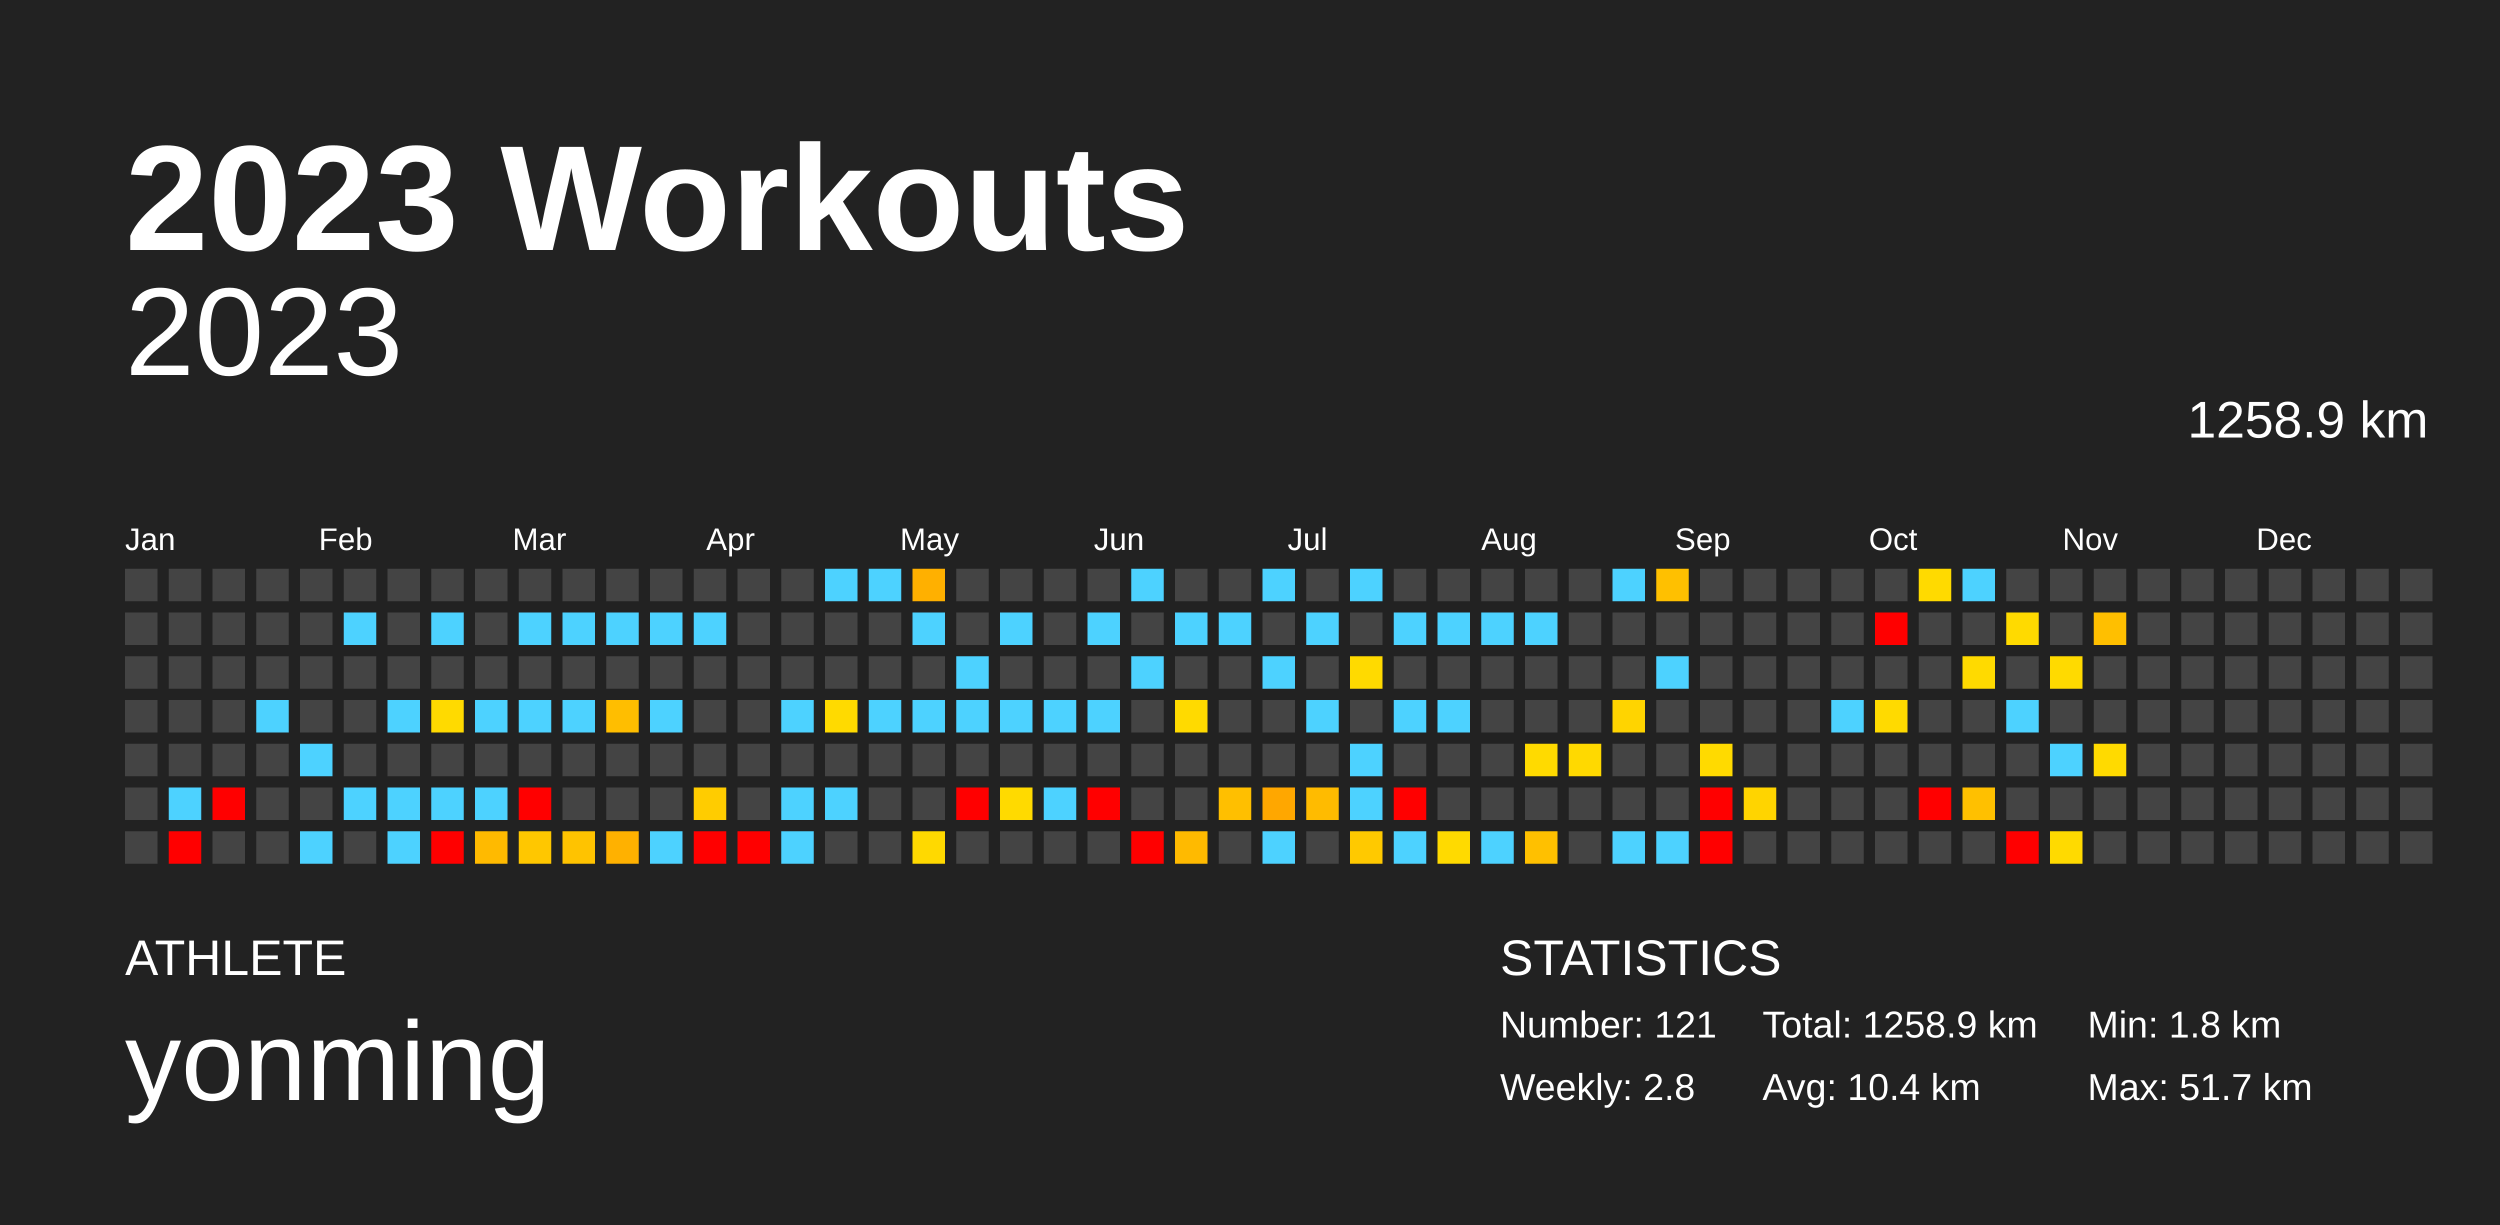
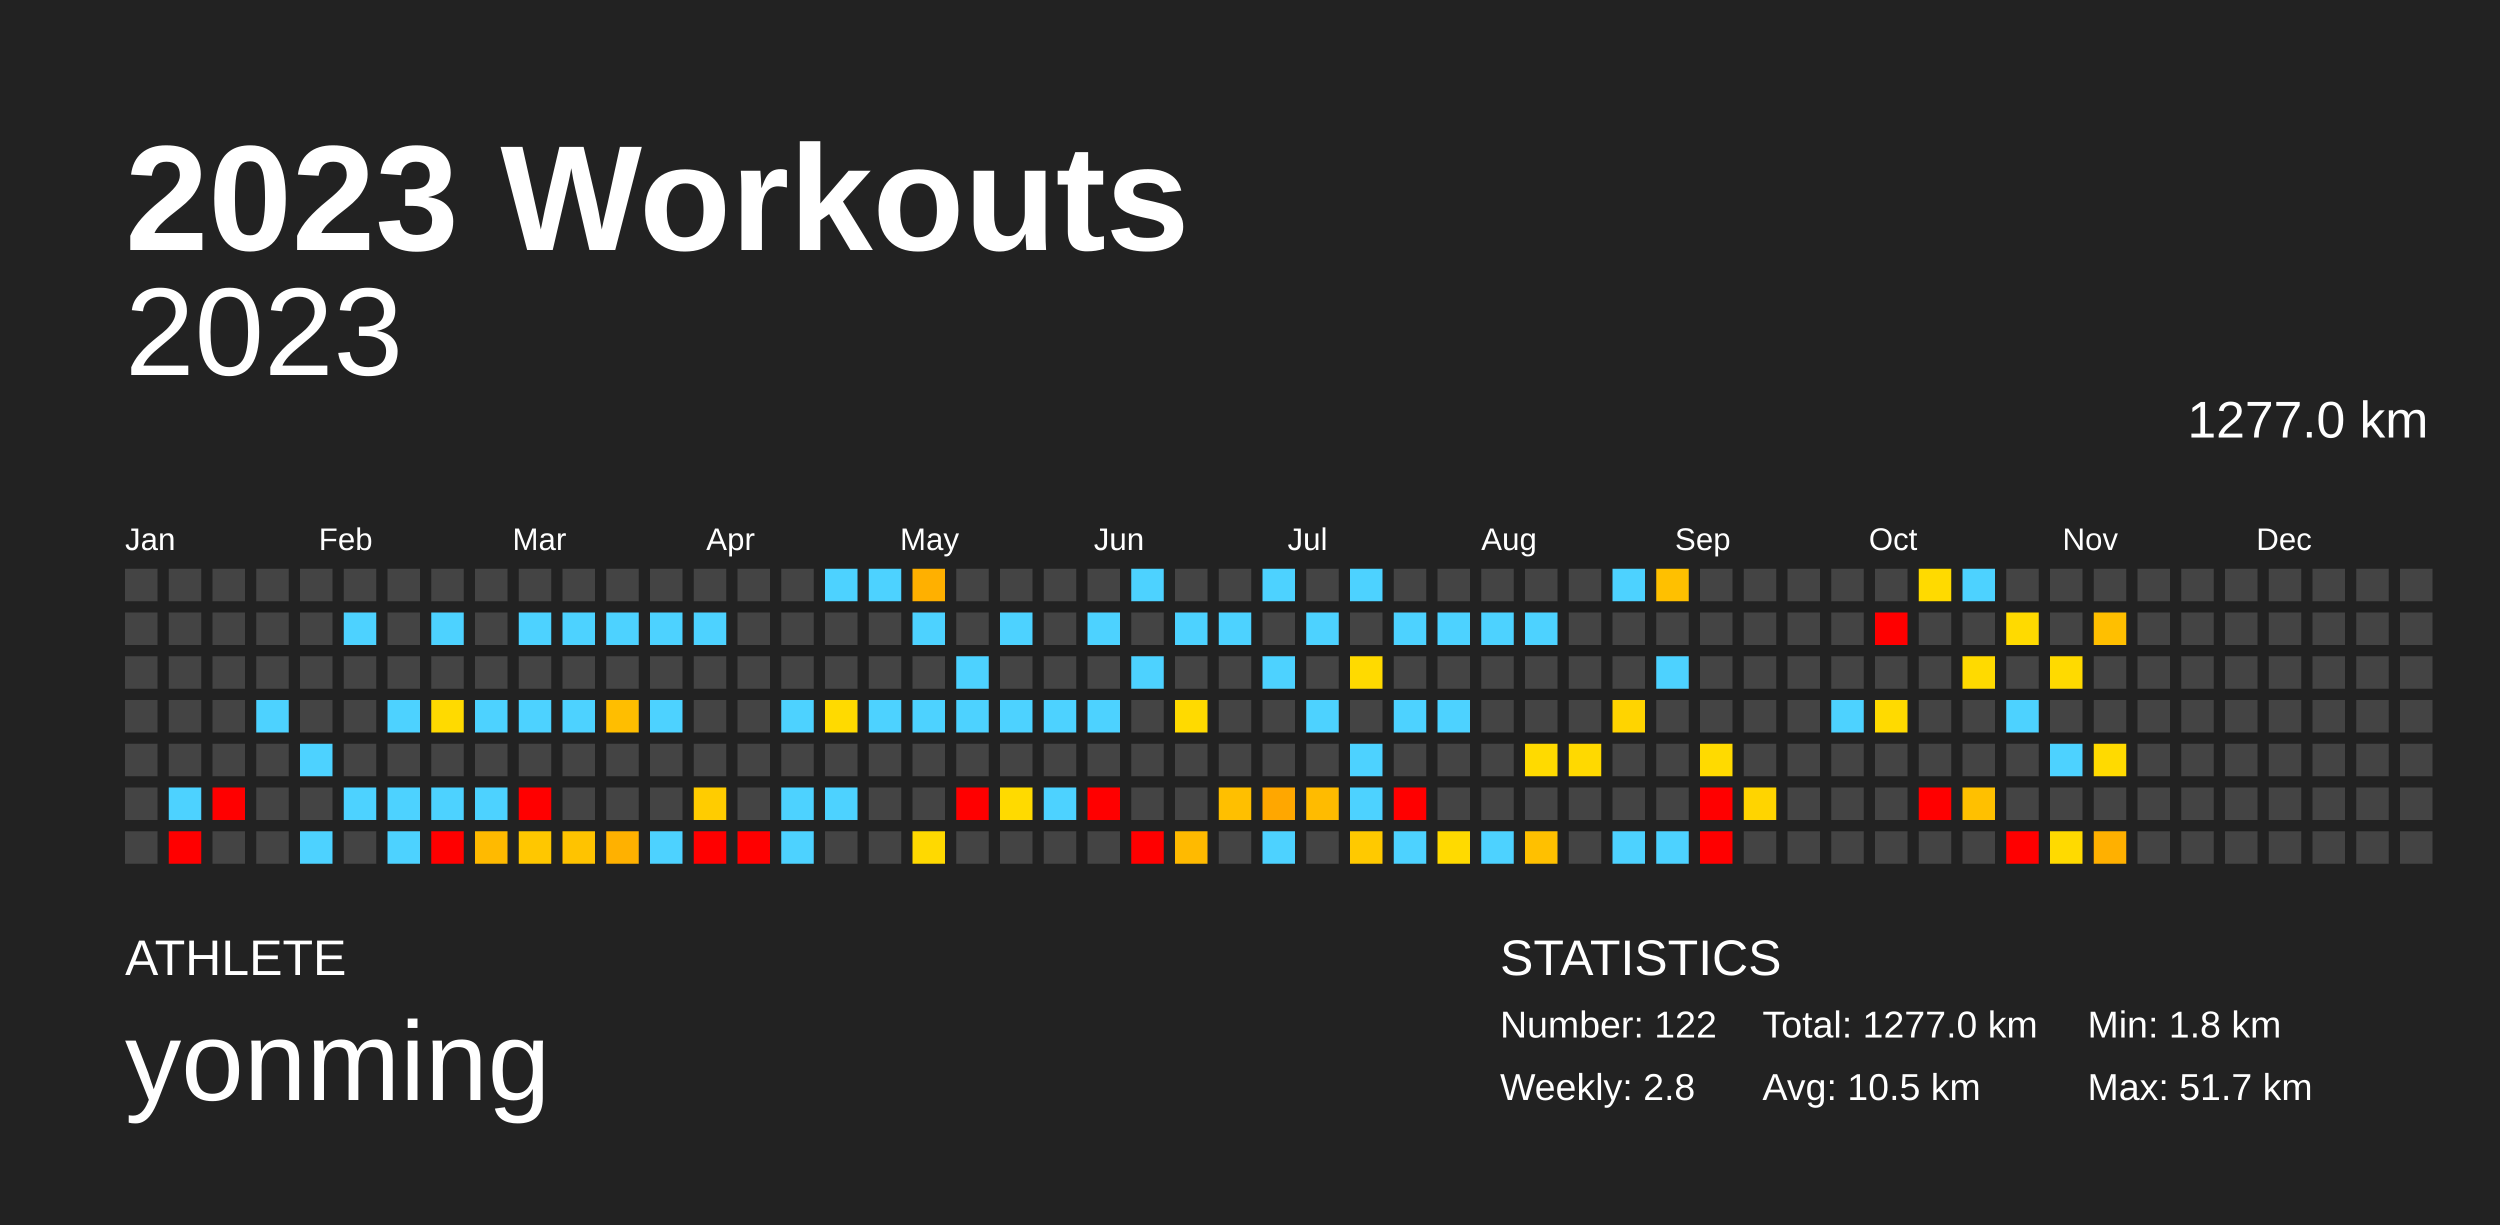
<svg xmlns="http://www.w3.org/2000/svg" baseProfile="full" height="98mm" version="1.1" viewBox="0,0,200,98" width="200mm">
  <defs />
  <rect fill="#222222" height="98" width="200" x="0" y="0" />
  <text fill="#FFFFFF" style="font-size:12px; font-family:Arial; font-weight:bold;" x="10" y="20">2023 Workouts</text>
  <text fill="#FFFFFF" style="font-size:4px; font-family:Arial" x="10" y="78">ATHLETE</text>
  <text fill="#FFFFFF" style="font-size:9px; font-family:Arial" x="10" y="88">yonming</text>
  <text fill="#FFFFFF" style="font-size:4px; font-family:Arial" x="120" y="78">STATISTICS</text>
-   <text fill="#FFFFFF" style="font-size:3px; font-family:Arial" x="120" y="83">Number: 121</text>
+   <text fill="#FFFFFF" style="font-size:3px; font-family:Arial" x="120" y="83">Number: 122</text>
  <text fill="#FFFFFF" style="font-size:3px; font-family:Arial" x="120" y="88">Weekly: 2.8</text>
-   <text fill="#FFFFFF" style="font-size:3px; font-family:Arial" x="141" y="83">Total: 1258.9 km</text>
-   <text fill="#FFFFFF" style="font-size:3px; font-family:Arial" x="141" y="88">Avg: 10.4 km</text>
+   <text fill="#FFFFFF" style="font-size:3px; font-family:Arial" x="141" y="83">Total: 1277.0 km</text>
+   <text fill="#FFFFFF" style="font-size:3px; font-family:Arial" x="141" y="88">Avg: 10.5 km</text>
  <text fill="#FFFFFF" style="font-size:3px; font-family:Arial" x="167" y="83">Min: 1.8 km</text>
  <text fill="#FFFFFF" style="font-size:3px; font-family:Arial" x="167" y="88">Max: 51.7 km</text>
  <text alignment-baseline="hanging" fill="#FFFFFF" style="font-size:10.0px; font-family:Arial;" x="10" y="30">2023</text>
-   <text alignment-baseline="hanging" fill="#FFFFFF" style="font-size:4.125px; font-family:Arial;" x="175" y="35">1258.9 km</text>
+   <text alignment-baseline="hanging" fill="#FFFFFF" style="font-size:4.125px; font-family:Arial;" x="175" y="35">1277.0 km</text>
  <text fill="#FFFFFF" style="font-size:2.5px; font-family:Arial" x="10.0" y="44">Jan</text>
  <text fill="#FFFFFF" style="font-size:2.5px; font-family:Arial" x="25.5" y="44">Feb</text>
  <text fill="#FFFFFF" style="font-size:2.5px; font-family:Arial" x="41.0" y="44">Mar</text>
  <text fill="#FFFFFF" style="font-size:2.5px; font-family:Arial" x="56.5" y="44">Apr</text>
  <text fill="#FFFFFF" style="font-size:2.5px; font-family:Arial" x="72.0" y="44">May</text>
  <text fill="#FFFFFF" style="font-size:2.5px; font-family:Arial" x="87.5" y="44">Jun</text>
  <text fill="#FFFFFF" style="font-size:2.5px; font-family:Arial" x="103.0" y="44">Jul</text>
  <text fill="#FFFFFF" style="font-size:2.5px; font-family:Arial" x="118.5" y="44">Aug</text>
  <text fill="#FFFFFF" style="font-size:2.5px; font-family:Arial" x="134.0" y="44">Sep</text>
  <text fill="#FFFFFF" style="font-size:2.5px; font-family:Arial" x="149.5" y="44">Oct</text>
  <text fill="#FFFFFF" style="font-size:2.5px; font-family:Arial" x="165.0" y="44">Nov</text>
  <text fill="#FFFFFF" style="font-size:2.5px; font-family:Arial" x="180.5" y="44">Dec</text>
  <rect fill="#444444" height="2.6" width="2.6" x="10.0" y="45.5" />
  <rect fill="#444444" height="2.6" width="2.6" x="10.0" y="49.0" />
  <rect fill="#444444" height="2.6" width="2.6" x="10.0" y="52.5" />
  <rect fill="#444444" height="2.6" width="2.6" x="10.0" y="56.0" />
  <rect fill="#444444" height="2.6" width="2.6" x="10.0" y="59.5" />
  <rect fill="#444444" height="2.6" width="2.6" x="10.0" y="63.0" />
  <rect fill="#444444" height="2.6" width="2.6" x="10.0" y="66.5" />
  <rect fill="#444444" height="2.6" width="2.6" x="13.5" y="45.5" />
  <rect fill="#444444" height="2.6" width="2.6" x="13.5" y="49.0" />
  <rect fill="#444444" height="2.6" width="2.6" x="13.5" y="52.5" />
  <rect fill="#444444" height="2.6" width="2.6" x="13.5" y="56.0" />
  <rect fill="#444444" height="2.6" width="2.6" x="13.5" y="59.5" />
  <rect fill="#4dd2ff" height="2.6" width="2.6" x="13.5" y="63.0" />
  <rect fill="red" height="2.6" width="2.6" x="13.5" y="66.5" />
  <rect fill="#444444" height="2.6" width="2.6" x="17.0" y="45.5" />
  <rect fill="#444444" height="2.6" width="2.6" x="17.0" y="49.0" />
  <rect fill="#444444" height="2.6" width="2.6" x="17.0" y="52.5" />
  <rect fill="#444444" height="2.6" width="2.6" x="17.0" y="56.0" />
  <rect fill="#444444" height="2.6" width="2.6" x="17.0" y="59.5" />
  <rect fill="red" height="2.6" width="2.6" x="17.0" y="63.0" />
  <rect fill="#444444" height="2.6" width="2.6" x="17.0" y="66.5" />
  <rect fill="#444444" height="2.6" width="2.6" x="20.5" y="45.5" />
  <rect fill="#444444" height="2.6" width="2.6" x="20.5" y="49.0" />
  <rect fill="#444444" height="2.6" width="2.6" x="20.5" y="52.5" />
  <rect fill="#4dd2ff" height="2.6" width="2.6" x="20.5" y="56.0" />
  <rect fill="#444444" height="2.6" width="2.6" x="20.5" y="59.5" />
  <rect fill="#444444" height="2.6" width="2.6" x="20.5" y="63.0" />
  <rect fill="#444444" height="2.6" width="2.6" x="20.5" y="66.5" />
  <rect fill="#444444" height="2.6" width="2.6" x="24.0" y="45.5" />
  <rect fill="#444444" height="2.6" width="2.6" x="24.0" y="49.0" />
  <rect fill="#444444" height="2.6" width="2.6" x="24.0" y="52.5" />
  <rect fill="#444444" height="2.6" width="2.6" x="24.0" y="56.0" />
  <rect fill="#4dd2ff" height="2.6" width="2.6" x="24.0" y="59.5" />
  <rect fill="#444444" height="2.6" width="2.6" x="24.0" y="63.0" />
  <rect fill="#4dd2ff" height="2.6" width="2.6" x="24.0" y="66.5" />
  <rect fill="#444444" height="2.6" width="2.6" x="27.5" y="45.5" />
  <rect fill="#4dd2ff" height="2.6" width="2.6" x="27.5" y="49.0" />
  <rect fill="#444444" height="2.6" width="2.6" x="27.5" y="52.5" />
  <rect fill="#444444" height="2.6" width="2.6" x="27.5" y="56.0" />
  <rect fill="#444444" height="2.6" width="2.6" x="27.5" y="59.5" />
  <rect fill="#4dd2ff" height="2.6" width="2.6" x="27.5" y="63.0" />
  <rect fill="#444444" height="2.6" width="2.6" x="27.5" y="66.5" />
  <rect fill="#444444" height="2.6" width="2.6" x="31.0" y="45.5" />
  <rect fill="#444444" height="2.6" width="2.6" x="31.0" y="49.0" />
  <rect fill="#444444" height="2.6" width="2.6" x="31.0" y="52.5" />
  <rect fill="#4dd2ff" height="2.6" width="2.6" x="31.0" y="56.0" />
  <rect fill="#444444" height="2.6" width="2.6" x="31.0" y="59.5" />
  <rect fill="#4dd2ff" height="2.6" width="2.6" x="31.0" y="63.0" />
  <rect fill="#4dd2ff" height="2.6" width="2.6" x="31.0" y="66.5" />
  <rect fill="#444444" height="2.6" width="2.6" x="34.5" y="45.5" />
  <rect fill="#4dd2ff" height="2.6" width="2.6" x="34.5" y="49.0" />
  <rect fill="#444444" height="2.6" width="2.6" x="34.5" y="52.5" />
  <rect fill="#ffda00" height="2.6" width="2.6" x="34.5" y="56.0" />
  <rect fill="#444444" height="2.6" width="2.6" x="34.5" y="59.5" />
  <rect fill="#4dd2ff" height="2.6" width="2.6" x="34.5" y="63.0" />
  <rect fill="red" height="2.6" width="2.6" x="34.5" y="66.5" />
  <rect fill="#444444" height="2.6" width="2.6" x="38.0" y="45.5" />
  <rect fill="#444444" height="2.6" width="2.6" x="38.0" y="49.0" />
  <rect fill="#444444" height="2.6" width="2.6" x="38.0" y="52.5" />
  <rect fill="#4dd2ff" height="2.6" width="2.6" x="38.0" y="56.0" />
  <rect fill="#444444" height="2.6" width="2.6" x="38.0" y="59.5" />
  <rect fill="#4dd2ff" height="2.6" width="2.6" x="38.0" y="63.0" />
  <rect fill="#ffba00" height="2.6" width="2.6" x="38.0" y="66.5" />
  <rect fill="#444444" height="2.6" width="2.6" x="41.5" y="45.5" />
  <rect fill="#4dd2ff" height="2.6" width="2.6" x="41.5" y="49.0" />
  <rect fill="#444444" height="2.6" width="2.6" x="41.5" y="52.5" />
  <rect fill="#4dd2ff" height="2.6" width="2.6" x="41.5" y="56.0" />
  <rect fill="#444444" height="2.6" width="2.6" x="41.5" y="59.5" />
  <rect fill="red" height="2.6" width="2.6" x="41.5" y="63.0" />
  <rect fill="#ffc700" height="2.6" width="2.6" x="41.5" y="66.5" />
  <rect fill="#444444" height="2.6" width="2.6" x="45.0" y="45.5" />
  <rect fill="#4dd2ff" height="2.6" width="2.6" x="45.0" y="49.0" />
  <rect fill="#444444" height="2.6" width="2.6" x="45.0" y="52.5" />
  <rect fill="#4dd2ff" height="2.6" width="2.6" x="45.0" y="56.0" />
  <rect fill="#444444" height="2.6" width="2.6" x="45.0" y="59.5" />
  <rect fill="#444444" height="2.6" width="2.6" x="45.0" y="63.0" />
  <rect fill="#ffc300" height="2.6" width="2.6" x="45.0" y="66.5" />
  <rect fill="#444444" height="2.6" width="2.6" x="48.5" y="45.5" />
  <rect fill="#4dd2ff" height="2.6" width="2.6" x="48.5" y="49.0" />
  <rect fill="#444444" height="2.6" width="2.6" x="48.5" y="52.5" />
  <rect fill="#ffbe00" height="2.6" width="2.6" x="48.5" y="56.0" />
  <rect fill="#444444" height="2.6" width="2.6" x="48.5" y="59.5" />
  <rect fill="#444444" height="2.6" width="2.6" x="48.5" y="63.0" />
  <rect fill="#ffb100" height="2.6" width="2.6" x="48.5" y="66.5" />
  <rect fill="#444444" height="2.6" width="2.6" x="52.0" y="45.5" />
  <rect fill="#4dd2ff" height="2.6" width="2.6" x="52.0" y="49.0" />
  <rect fill="#444444" height="2.6" width="2.6" x="52.0" y="52.5" />
  <rect fill="#4dd2ff" height="2.6" width="2.6" x="52.0" y="56.0" />
  <rect fill="#444444" height="2.6" width="2.6" x="52.0" y="59.5" />
  <rect fill="#444444" height="2.6" width="2.6" x="52.0" y="63.0" />
  <rect fill="#4dd2ff" height="2.6" width="2.6" x="52.0" y="66.5" />
  <rect fill="#444444" height="2.6" width="2.6" x="55.5" y="45.5" />
  <rect fill="#4dd2ff" height="2.6" width="2.6" x="55.5" y="49.0" />
  <rect fill="#444444" height="2.6" width="2.6" x="55.5" y="52.5" />
  <rect fill="#444444" height="2.6" width="2.6" x="55.5" y="56.0" />
  <rect fill="#444444" height="2.6" width="2.6" x="55.5" y="59.5" />
  <rect fill="#ffcc00" height="2.6" width="2.6" x="55.5" y="63.0" />
  <rect fill="red" height="2.6" width="2.6" x="55.5" y="66.5" />
  <rect fill="#444444" height="2.6" width="2.6" x="59.0" y="45.5" />
  <rect fill="#444444" height="2.6" width="2.6" x="59.0" y="49.0" />
  <rect fill="#444444" height="2.6" width="2.6" x="59.0" y="52.5" />
  <rect fill="#444444" height="2.6" width="2.6" x="59.0" y="56.0" />
  <rect fill="#444444" height="2.6" width="2.6" x="59.0" y="59.5" />
  <rect fill="#444444" height="2.6" width="2.6" x="59.0" y="63.0" />
  <rect fill="red" height="2.6" width="2.6" x="59.0" y="66.5" />
  <rect fill="#444444" height="2.6" width="2.6" x="62.5" y="45.5" />
  <rect fill="#444444" height="2.6" width="2.6" x="62.5" y="49.0" />
  <rect fill="#444444" height="2.6" width="2.6" x="62.5" y="52.5" />
  <rect fill="#4dd2ff" height="2.6" width="2.6" x="62.5" y="56.0" />
  <rect fill="#444444" height="2.6" width="2.6" x="62.5" y="59.5" />
  <rect fill="#4dd2ff" height="2.6" width="2.6" x="62.5" y="63.0" />
  <rect fill="#4dd2ff" height="2.6" width="2.6" x="62.5" y="66.5" />
  <rect fill="#4dd2ff" height="2.6" width="2.6" x="66.0" y="45.5" />
  <rect fill="#444444" height="2.6" width="2.6" x="66.0" y="49.0" />
  <rect fill="#444444" height="2.6" width="2.6" x="66.0" y="52.5" />
  <rect fill="#ffda00" height="2.6" width="2.6" x="66.0" y="56.0" />
  <rect fill="#444444" height="2.6" width="2.6" x="66.0" y="59.5" />
  <rect fill="#4dd2ff" height="2.6" width="2.6" x="66.0" y="63.0" />
  <rect fill="#444444" height="2.6" width="2.6" x="66.0" y="66.5" />
  <rect fill="#4dd2ff" height="2.6" width="2.6" x="69.5" y="45.5" />
  <rect fill="#444444" height="2.6" width="2.6" x="69.5" y="49.0" />
  <rect fill="#444444" height="2.6" width="2.6" x="69.5" y="52.5" />
  <rect fill="#4dd2ff" height="2.6" width="2.6" x="69.5" y="56.0" />
  <rect fill="#444444" height="2.6" width="2.6" x="69.5" y="59.5" />
  <rect fill="#444444" height="2.6" width="2.6" x="69.5" y="63.0" />
  <rect fill="#444444" height="2.6" width="2.6" x="69.5" y="66.5" />
  <rect fill="#ffb000" height="2.6" width="2.6" x="73.0" y="45.5" />
  <rect fill="#4dd2ff" height="2.6" width="2.6" x="73.0" y="49.0" />
  <rect fill="#444444" height="2.6" width="2.6" x="73.0" y="52.5" />
  <rect fill="#4dd2ff" height="2.6" width="2.6" x="73.0" y="56.0" />
  <rect fill="#444444" height="2.6" width="2.6" x="73.0" y="59.5" />
  <rect fill="#444444" height="2.6" width="2.6" x="73.0" y="63.0" />
  <rect fill="#ffd900" height="2.6" width="2.6" x="73.0" y="66.5" />
  <rect fill="#444444" height="2.6" width="2.6" x="76.5" y="45.5" />
  <rect fill="#444444" height="2.6" width="2.6" x="76.5" y="49.0" />
  <rect fill="#4dd2ff" height="2.6" width="2.6" x="76.5" y="52.5" />
  <rect fill="#4dd2ff" height="2.6" width="2.6" x="76.5" y="56.0" />
  <rect fill="#444444" height="2.6" width="2.6" x="76.5" y="59.5" />
  <rect fill="red" height="2.6" width="2.6" x="76.5" y="63.0" />
  <rect fill="#444444" height="2.6" width="2.6" x="76.5" y="66.5" />
  <rect fill="#444444" height="2.6" width="2.6" x="80.0" y="45.5" />
  <rect fill="#4dd2ff" height="2.6" width="2.6" x="80.0" y="49.0" />
  <rect fill="#444444" height="2.6" width="2.6" x="80.0" y="52.5" />
  <rect fill="#4dd2ff" height="2.6" width="2.6" x="80.0" y="56.0" />
  <rect fill="#444444" height="2.6" width="2.6" x="80.0" y="59.5" />
  <rect fill="#ffda00" height="2.6" width="2.6" x="80.0" y="63.0" />
  <rect fill="#444444" height="2.6" width="2.6" x="80.0" y="66.5" />
  <rect fill="#444444" height="2.6" width="2.6" x="83.5" y="45.5" />
  <rect fill="#444444" height="2.6" width="2.6" x="83.5" y="49.0" />
  <rect fill="#444444" height="2.6" width="2.6" x="83.5" y="52.5" />
  <rect fill="#4dd2ff" height="2.6" width="2.6" x="83.5" y="56.0" />
  <rect fill="#444444" height="2.6" width="2.6" x="83.5" y="59.5" />
  <rect fill="#4dd2ff" height="2.6" width="2.6" x="83.5" y="63.0" />
  <rect fill="#444444" height="2.6" width="2.6" x="83.5" y="66.5" />
  <rect fill="#444444" height="2.6" width="2.6" x="87.0" y="45.5" />
  <rect fill="#4dd2ff" height="2.6" width="2.6" x="87.0" y="49.0" />
  <rect fill="#444444" height="2.6" width="2.6" x="87.0" y="52.5" />
  <rect fill="#4dd2ff" height="2.6" width="2.6" x="87.0" y="56.0" />
  <rect fill="#444444" height="2.6" width="2.6" x="87.0" y="59.5" />
  <rect fill="red" height="2.6" width="2.6" x="87.0" y="63.0" />
  <rect fill="#444444" height="2.6" width="2.6" x="87.0" y="66.5" />
  <rect fill="#4dd2ff" height="2.6" width="2.6" x="90.5" y="45.5" />
  <rect fill="#444444" height="2.6" width="2.6" x="90.5" y="49.0" />
  <rect fill="#4dd2ff" height="2.6" width="2.6" x="90.5" y="52.5" />
  <rect fill="#444444" height="2.6" width="2.6" x="90.5" y="56.0" />
  <rect fill="#444444" height="2.6" width="2.6" x="90.5" y="59.5" />
  <rect fill="#444444" height="2.6" width="2.6" x="90.5" y="63.0" />
  <rect fill="red" height="2.6" width="2.6" x="90.5" y="66.5" />
  <rect fill="#444444" height="2.6" width="2.6" x="94.0" y="45.5" />
  <rect fill="#4dd2ff" height="2.6" width="2.6" x="94.0" y="49.0" />
  <rect fill="#444444" height="2.6" width="2.6" x="94.0" y="52.5" />
  <rect fill="#ffda00" height="2.6" width="2.6" x="94.0" y="56.0" />
  <rect fill="#444444" height="2.6" width="2.6" x="94.0" y="59.5" />
  <rect fill="#444444" height="2.6" width="2.6" x="94.0" y="63.0" />
  <rect fill="#ffba00" height="2.6" width="2.6" x="94.0" y="66.5" />
  <rect fill="#444444" height="2.6" width="2.6" x="97.5" y="45.5" />
  <rect fill="#4dd2ff" height="2.6" width="2.6" x="97.5" y="49.0" />
  <rect fill="#444444" height="2.6" width="2.6" x="97.5" y="52.5" />
  <rect fill="#444444" height="2.6" width="2.6" x="97.5" y="56.0" />
  <rect fill="#444444" height="2.6" width="2.6" x="97.5" y="59.5" />
  <rect fill="#ffbf00" height="2.6" width="2.6" x="97.5" y="63.0" />
  <rect fill="#444444" height="2.6" width="2.6" x="97.5" y="66.5" />
  <rect fill="#4dd2ff" height="2.6" width="2.6" x="101.0" y="45.5" />
  <rect fill="#444444" height="2.6" width="2.6" x="101.0" y="49.0" />
  <rect fill="#4dd2ff" height="2.6" width="2.6" x="101.0" y="52.5" />
  <rect fill="#444444" height="2.6" width="2.6" x="101.0" y="56.0" />
  <rect fill="#444444" height="2.6" width="2.6" x="101.0" y="59.5" />
  <rect fill="#ffa700" height="2.6" width="2.6" x="101.0" y="63.0" />
  <rect fill="#4dd2ff" height="2.6" width="2.6" x="101.0" y="66.5" />
  <rect fill="#444444" height="2.6" width="2.6" x="104.5" y="45.5" />
  <rect fill="#4dd2ff" height="2.6" width="2.6" x="104.5" y="49.0" />
  <rect fill="#444444" height="2.6" width="2.6" x="104.5" y="52.5" />
  <rect fill="#4dd2ff" height="2.6" width="2.6" x="104.5" y="56.0" />
  <rect fill="#444444" height="2.6" width="2.6" x="104.5" y="59.5" />
  <rect fill="#ffbb00" height="2.6" width="2.6" x="104.5" y="63.0" />
  <rect fill="#444444" height="2.6" width="2.6" x="104.5" y="66.5" />
  <rect fill="#4dd2ff" height="2.6" width="2.6" x="108.0" y="45.5" />
  <rect fill="#444444" height="2.6" width="2.6" x="108.0" y="49.0" />
  <rect fill="#ffda00" height="2.6" width="2.6" x="108.0" y="52.5" />
  <rect fill="#444444" height="2.6" width="2.6" x="108.0" y="56.0" />
  <rect fill="#4dd2ff" height="2.6" width="2.6" x="108.0" y="59.5" />
  <rect fill="#4dd2ff" height="2.6" width="2.6" x="108.0" y="63.0" />
  <rect fill="#ffc900" height="2.6" width="2.6" x="108.0" y="66.5" />
  <rect fill="#444444" height="2.6" width="2.6" x="111.5" y="45.5" />
  <rect fill="#4dd2ff" height="2.6" width="2.6" x="111.5" y="49.0" />
  <rect fill="#444444" height="2.6" width="2.6" x="111.5" y="52.5" />
  <rect fill="#4dd2ff" height="2.6" width="2.6" x="111.5" y="56.0" />
  <rect fill="#444444" height="2.6" width="2.6" x="111.5" y="59.5" />
  <rect fill="red" height="2.6" width="2.6" x="111.5" y="63.0" />
  <rect fill="#4dd2ff" height="2.6" width="2.6" x="111.5" y="66.5" />
  <rect fill="#444444" height="2.6" width="2.6" x="115.0" y="45.5" />
  <rect fill="#4dd2ff" height="2.6" width="2.6" x="115.0" y="49.0" />
  <rect fill="#444444" height="2.6" width="2.6" x="115.0" y="52.5" />
  <rect fill="#4dd2ff" height="2.6" width="2.6" x="115.0" y="56.0" />
  <rect fill="#444444" height="2.6" width="2.6" x="115.0" y="59.5" />
  <rect fill="#444444" height="2.6" width="2.6" x="115.0" y="63.0" />
  <rect fill="#ffda00" height="2.6" width="2.6" x="115.0" y="66.5" />
  <rect fill="#444444" height="2.6" width="2.6" x="118.5" y="45.5" />
  <rect fill="#4dd2ff" height="2.6" width="2.6" x="118.5" y="49.0" />
  <rect fill="#444444" height="2.6" width="2.6" x="118.5" y="52.5" />
  <rect fill="#444444" height="2.6" width="2.6" x="118.5" y="56.0" />
  <rect fill="#444444" height="2.6" width="2.6" x="118.5" y="59.5" />
  <rect fill="#444444" height="2.6" width="2.6" x="118.5" y="63.0" />
  <rect fill="#4dd2ff" height="2.6" width="2.6" x="118.5" y="66.5" />
  <rect fill="#444444" height="2.6" width="2.6" x="122.0" y="45.5" />
  <rect fill="#4dd2ff" height="2.6" width="2.6" x="122.0" y="49.0" />
  <rect fill="#444444" height="2.6" width="2.6" x="122.0" y="52.5" />
  <rect fill="#444444" height="2.6" width="2.6" x="122.0" y="56.0" />
  <rect fill="#ffda00" height="2.6" width="2.6" x="122.0" y="59.5" />
  <rect fill="#444444" height="2.6" width="2.6" x="122.0" y="63.0" />
  <rect fill="#ffc000" height="2.6" width="2.6" x="122.0" y="66.5" />
  <rect fill="#444444" height="2.6" width="2.6" x="125.5" y="45.5" />
  <rect fill="#444444" height="2.6" width="2.6" x="125.5" y="49.0" />
  <rect fill="#444444" height="2.6" width="2.6" x="125.5" y="52.5" />
  <rect fill="#444444" height="2.6" width="2.6" x="125.5" y="56.0" />
  <rect fill="#ffd900" height="2.6" width="2.6" x="125.5" y="59.5" />
  <rect fill="#444444" height="2.6" width="2.6" x="125.5" y="63.0" />
  <rect fill="#444444" height="2.6" width="2.6" x="125.5" y="66.5" />
  <rect fill="#4dd2ff" height="2.6" width="2.6" x="129.0" y="45.5" />
  <rect fill="#444444" height="2.6" width="2.6" x="129.0" y="49.0" />
  <rect fill="#444444" height="2.6" width="2.6" x="129.0" y="52.5" />
  <rect fill="#ffd400" height="2.6" width="2.6" x="129.0" y="56.0" />
  <rect fill="#444444" height="2.6" width="2.6" x="129.0" y="59.5" />
  <rect fill="#444444" height="2.6" width="2.6" x="129.0" y="63.0" />
  <rect fill="#4dd2ff" height="2.6" width="2.6" x="129.0" y="66.5" />
  <rect fill="#ffc000" height="2.6" width="2.6" x="132.5" y="45.5" />
  <rect fill="#444444" height="2.6" width="2.6" x="132.5" y="49.0" />
  <rect fill="#4dd2ff" height="2.6" width="2.6" x="132.5" y="52.5" />
  <rect fill="#444444" height="2.6" width="2.6" x="132.5" y="56.0" />
  <rect fill="#444444" height="2.6" width="2.6" x="132.5" y="59.5" />
  <rect fill="#444444" height="2.6" width="2.6" x="132.5" y="63.0" />
  <rect fill="#4dd2ff" height="2.6" width="2.6" x="132.5" y="66.5" />
  <rect fill="#444444" height="2.6" width="2.6" x="136.0" y="45.5" />
  <rect fill="#444444" height="2.6" width="2.6" x="136.0" y="49.0" />
  <rect fill="#444444" height="2.6" width="2.6" x="136.0" y="52.5" />
  <rect fill="#444444" height="2.6" width="2.6" x="136.0" y="56.0" />
  <rect fill="#ffda00" height="2.6" width="2.6" x="136.0" y="59.5" />
  <rect fill="red" height="2.6" width="2.6" x="136.0" y="63.0" />
  <rect fill="red" height="2.6" width="2.6" x="136.0" y="66.5" />
  <rect fill="#444444" height="2.6" width="2.6" x="139.5" y="45.5" />
  <rect fill="#444444" height="2.6" width="2.6" x="139.5" y="49.0" />
  <rect fill="#444444" height="2.6" width="2.6" x="139.5" y="52.5" />
  <rect fill="#444444" height="2.6" width="2.6" x="139.5" y="56.0" />
  <rect fill="#444444" height="2.6" width="2.6" x="139.5" y="59.5" />
  <rect fill="#ffd400" height="2.6" width="2.6" x="139.5" y="63.0" />
  <rect fill="#444444" height="2.6" width="2.6" x="139.5" y="66.5" />
  <rect fill="#444444" height="2.6" width="2.6" x="143.0" y="45.5" />
  <rect fill="#444444" height="2.6" width="2.6" x="143.0" y="49.0" />
  <rect fill="#444444" height="2.6" width="2.6" x="143.0" y="52.5" />
  <rect fill="#444444" height="2.6" width="2.6" x="143.0" y="56.0" />
  <rect fill="#444444" height="2.6" width="2.6" x="143.0" y="59.5" />
  <rect fill="#444444" height="2.6" width="2.6" x="143.0" y="63.0" />
  <rect fill="#444444" height="2.6" width="2.6" x="143.0" y="66.5" />
  <rect fill="#444444" height="2.6" width="2.6" x="146.5" y="45.5" />
  <rect fill="#444444" height="2.6" width="2.6" x="146.5" y="49.0" />
  <rect fill="#444444" height="2.6" width="2.6" x="146.5" y="52.5" />
  <rect fill="#4dd2ff" height="2.6" width="2.6" x="146.5" y="56.0" />
  <rect fill="#444444" height="2.6" width="2.6" x="146.5" y="59.5" />
  <rect fill="#444444" height="2.6" width="2.6" x="146.5" y="63.0" />
  <rect fill="#444444" height="2.6" width="2.6" x="146.5" y="66.5" />
  <rect fill="#444444" height="2.6" width="2.6" x="150.0" y="45.5" />
  <rect fill="red" height="2.6" width="2.6" x="150.0" y="49.0" />
  <rect fill="#444444" height="2.6" width="2.6" x="150.0" y="52.5" />
  <rect fill="#ffda00" height="2.6" width="2.6" x="150.0" y="56.0" />
  <rect fill="#444444" height="2.6" width="2.6" x="150.0" y="59.5" />
  <rect fill="#444444" height="2.6" width="2.6" x="150.0" y="63.0" />
  <rect fill="#444444" height="2.6" width="2.6" x="150.0" y="66.5" />
  <rect fill="#ffda00" height="2.6" width="2.6" x="153.5" y="45.5" />
  <rect fill="#444444" height="2.6" width="2.6" x="153.5" y="49.0" />
  <rect fill="#444444" height="2.6" width="2.6" x="153.5" y="52.5" />
  <rect fill="#444444" height="2.6" width="2.6" x="153.5" y="56.0" />
  <rect fill="#444444" height="2.6" width="2.6" x="153.5" y="59.5" />
  <rect fill="red" height="2.6" width="2.6" x="153.5" y="63.0" />
  <rect fill="#444444" height="2.6" width="2.6" x="153.5" y="66.5" />
  <rect fill="#4dd2ff" height="2.6" width="2.6" x="157.0" y="45.5" />
  <rect fill="#444444" height="2.6" width="2.6" x="157.0" y="49.0" />
  <rect fill="#ffda00" height="2.6" width="2.6" x="157.0" y="52.5" />
  <rect fill="#444444" height="2.6" width="2.6" x="157.0" y="56.0" />
  <rect fill="#444444" height="2.6" width="2.6" x="157.0" y="59.5" />
  <rect fill="#ffc000" height="2.6" width="2.6" x="157.0" y="63.0" />
  <rect fill="#444444" height="2.6" width="2.6" x="157.0" y="66.5" />
  <rect fill="#444444" height="2.6" width="2.6" x="160.5" y="45.5" />
  <rect fill="#ffda00" height="2.6" width="2.6" x="160.5" y="49.0" />
  <rect fill="#444444" height="2.6" width="2.6" x="160.5" y="52.5" />
  <rect fill="#4dd2ff" height="2.6" width="2.6" x="160.5" y="56.0" />
  <rect fill="#444444" height="2.6" width="2.6" x="160.5" y="59.5" />
  <rect fill="#444444" height="2.6" width="2.6" x="160.5" y="63.0" />
  <rect fill="red" height="2.6" width="2.6" x="160.5" y="66.5" />
  <rect fill="#444444" height="2.6" width="2.6" x="164.0" y="45.5" />
  <rect fill="#444444" height="2.6" width="2.6" x="164.0" y="49.0" />
  <rect fill="#ffda00" height="2.6" width="2.6" x="164.0" y="52.5" />
  <rect fill="#444444" height="2.6" width="2.6" x="164.0" y="56.0" />
  <rect fill="#4dd2ff" height="2.6" width="2.6" x="164.0" y="59.5" />
  <rect fill="#444444" height="2.6" width="2.6" x="164.0" y="63.0" />
  <rect fill="#ffda00" height="2.6" width="2.6" x="164.0" y="66.5" />
  <rect fill="#444444" height="2.6" width="2.6" x="167.5" y="45.5" />
  <rect fill="#ffbf00" height="2.6" width="2.6" x="167.5" y="49.0" />
  <rect fill="#444444" height="2.6" width="2.6" x="167.5" y="52.5" />
  <rect fill="#444444" height="2.6" width="2.6" x="167.5" y="56.0" />
  <rect fill="#ffda00" height="2.6" width="2.6" x="167.5" y="59.5" />
  <rect fill="#444444" height="2.6" width="2.6" x="167.5" y="63.0" />
-   <rect fill="#444444" height="2.6" width="2.6" x="167.5" y="66.5" />
+   <rect fill="#ffb000" height="2.6" width="2.6" x="167.5" y="66.5" />
  <rect fill="#444444" height="2.6" width="2.6" x="171.0" y="45.5" />
  <rect fill="#444444" height="2.6" width="2.6" x="171.0" y="49.0" />
  <rect fill="#444444" height="2.6" width="2.6" x="171.0" y="52.5" />
  <rect fill="#444444" height="2.6" width="2.6" x="171.0" y="56.0" />
  <rect fill="#444444" height="2.6" width="2.6" x="171.0" y="59.5" />
  <rect fill="#444444" height="2.6" width="2.6" x="171.0" y="63.0" />
  <rect fill="#444444" height="2.6" width="2.6" x="171.0" y="66.5" />
  <rect fill="#444444" height="2.6" width="2.6" x="174.5" y="45.5" />
  <rect fill="#444444" height="2.6" width="2.6" x="174.5" y="49.0" />
  <rect fill="#444444" height="2.6" width="2.6" x="174.5" y="52.5" />
  <rect fill="#444444" height="2.6" width="2.6" x="174.5" y="56.0" />
  <rect fill="#444444" height="2.6" width="2.6" x="174.5" y="59.5" />
  <rect fill="#444444" height="2.6" width="2.6" x="174.5" y="63.0" />
  <rect fill="#444444" height="2.6" width="2.6" x="174.5" y="66.5" />
  <rect fill="#444444" height="2.6" width="2.6" x="178.0" y="45.5" />
  <rect fill="#444444" height="2.6" width="2.6" x="178.0" y="49.0" />
  <rect fill="#444444" height="2.6" width="2.6" x="178.0" y="52.5" />
  <rect fill="#444444" height="2.6" width="2.6" x="178.0" y="56.0" />
  <rect fill="#444444" height="2.6" width="2.6" x="178.0" y="59.5" />
  <rect fill="#444444" height="2.6" width="2.6" x="178.0" y="63.0" />
  <rect fill="#444444" height="2.6" width="2.6" x="178.0" y="66.5" />
  <rect fill="#444444" height="2.6" width="2.6" x="181.5" y="45.5" />
  <rect fill="#444444" height="2.6" width="2.6" x="181.5" y="49.0" />
  <rect fill="#444444" height="2.6" width="2.6" x="181.5" y="52.5" />
  <rect fill="#444444" height="2.6" width="2.6" x="181.5" y="56.0" />
  <rect fill="#444444" height="2.6" width="2.6" x="181.5" y="59.5" />
  <rect fill="#444444" height="2.6" width="2.6" x="181.5" y="63.0" />
  <rect fill="#444444" height="2.6" width="2.6" x="181.5" y="66.5" />
  <rect fill="#444444" height="2.6" width="2.6" x="185.0" y="45.5" />
  <rect fill="#444444" height="2.6" width="2.6" x="185.0" y="49.0" />
  <rect fill="#444444" height="2.6" width="2.6" x="185.0" y="52.5" />
  <rect fill="#444444" height="2.6" width="2.6" x="185.0" y="56.0" />
  <rect fill="#444444" height="2.6" width="2.6" x="185.0" y="59.5" />
  <rect fill="#444444" height="2.6" width="2.6" x="185.0" y="63.0" />
  <rect fill="#444444" height="2.6" width="2.6" x="185.0" y="66.5" />
  <rect fill="#444444" height="2.6" width="2.6" x="188.5" y="45.5" />
  <rect fill="#444444" height="2.6" width="2.6" x="188.5" y="49.0" />
  <rect fill="#444444" height="2.6" width="2.6" x="188.5" y="52.5" />
  <rect fill="#444444" height="2.6" width="2.6" x="188.5" y="56.0" />
  <rect fill="#444444" height="2.6" width="2.6" x="188.5" y="59.5" />
  <rect fill="#444444" height="2.6" width="2.6" x="188.5" y="63.0" />
  <rect fill="#444444" height="2.6" width="2.6" x="188.5" y="66.5" />
  <rect fill="#444444" height="2.6" width="2.6" x="192.0" y="45.5" />
  <rect fill="#444444" height="2.6" width="2.6" x="192.0" y="49.0" />
  <rect fill="#444444" height="2.6" width="2.6" x="192.0" y="52.5" />
  <rect fill="#444444" height="2.6" width="2.6" x="192.0" y="56.0" />
  <rect fill="#444444" height="2.6" width="2.6" x="192.0" y="59.5" />
  <rect fill="#444444" height="2.6" width="2.6" x="192.0" y="63.0" />
  <rect fill="#444444" height="2.6" width="2.6" x="192.0" y="66.5" />
</svg>
